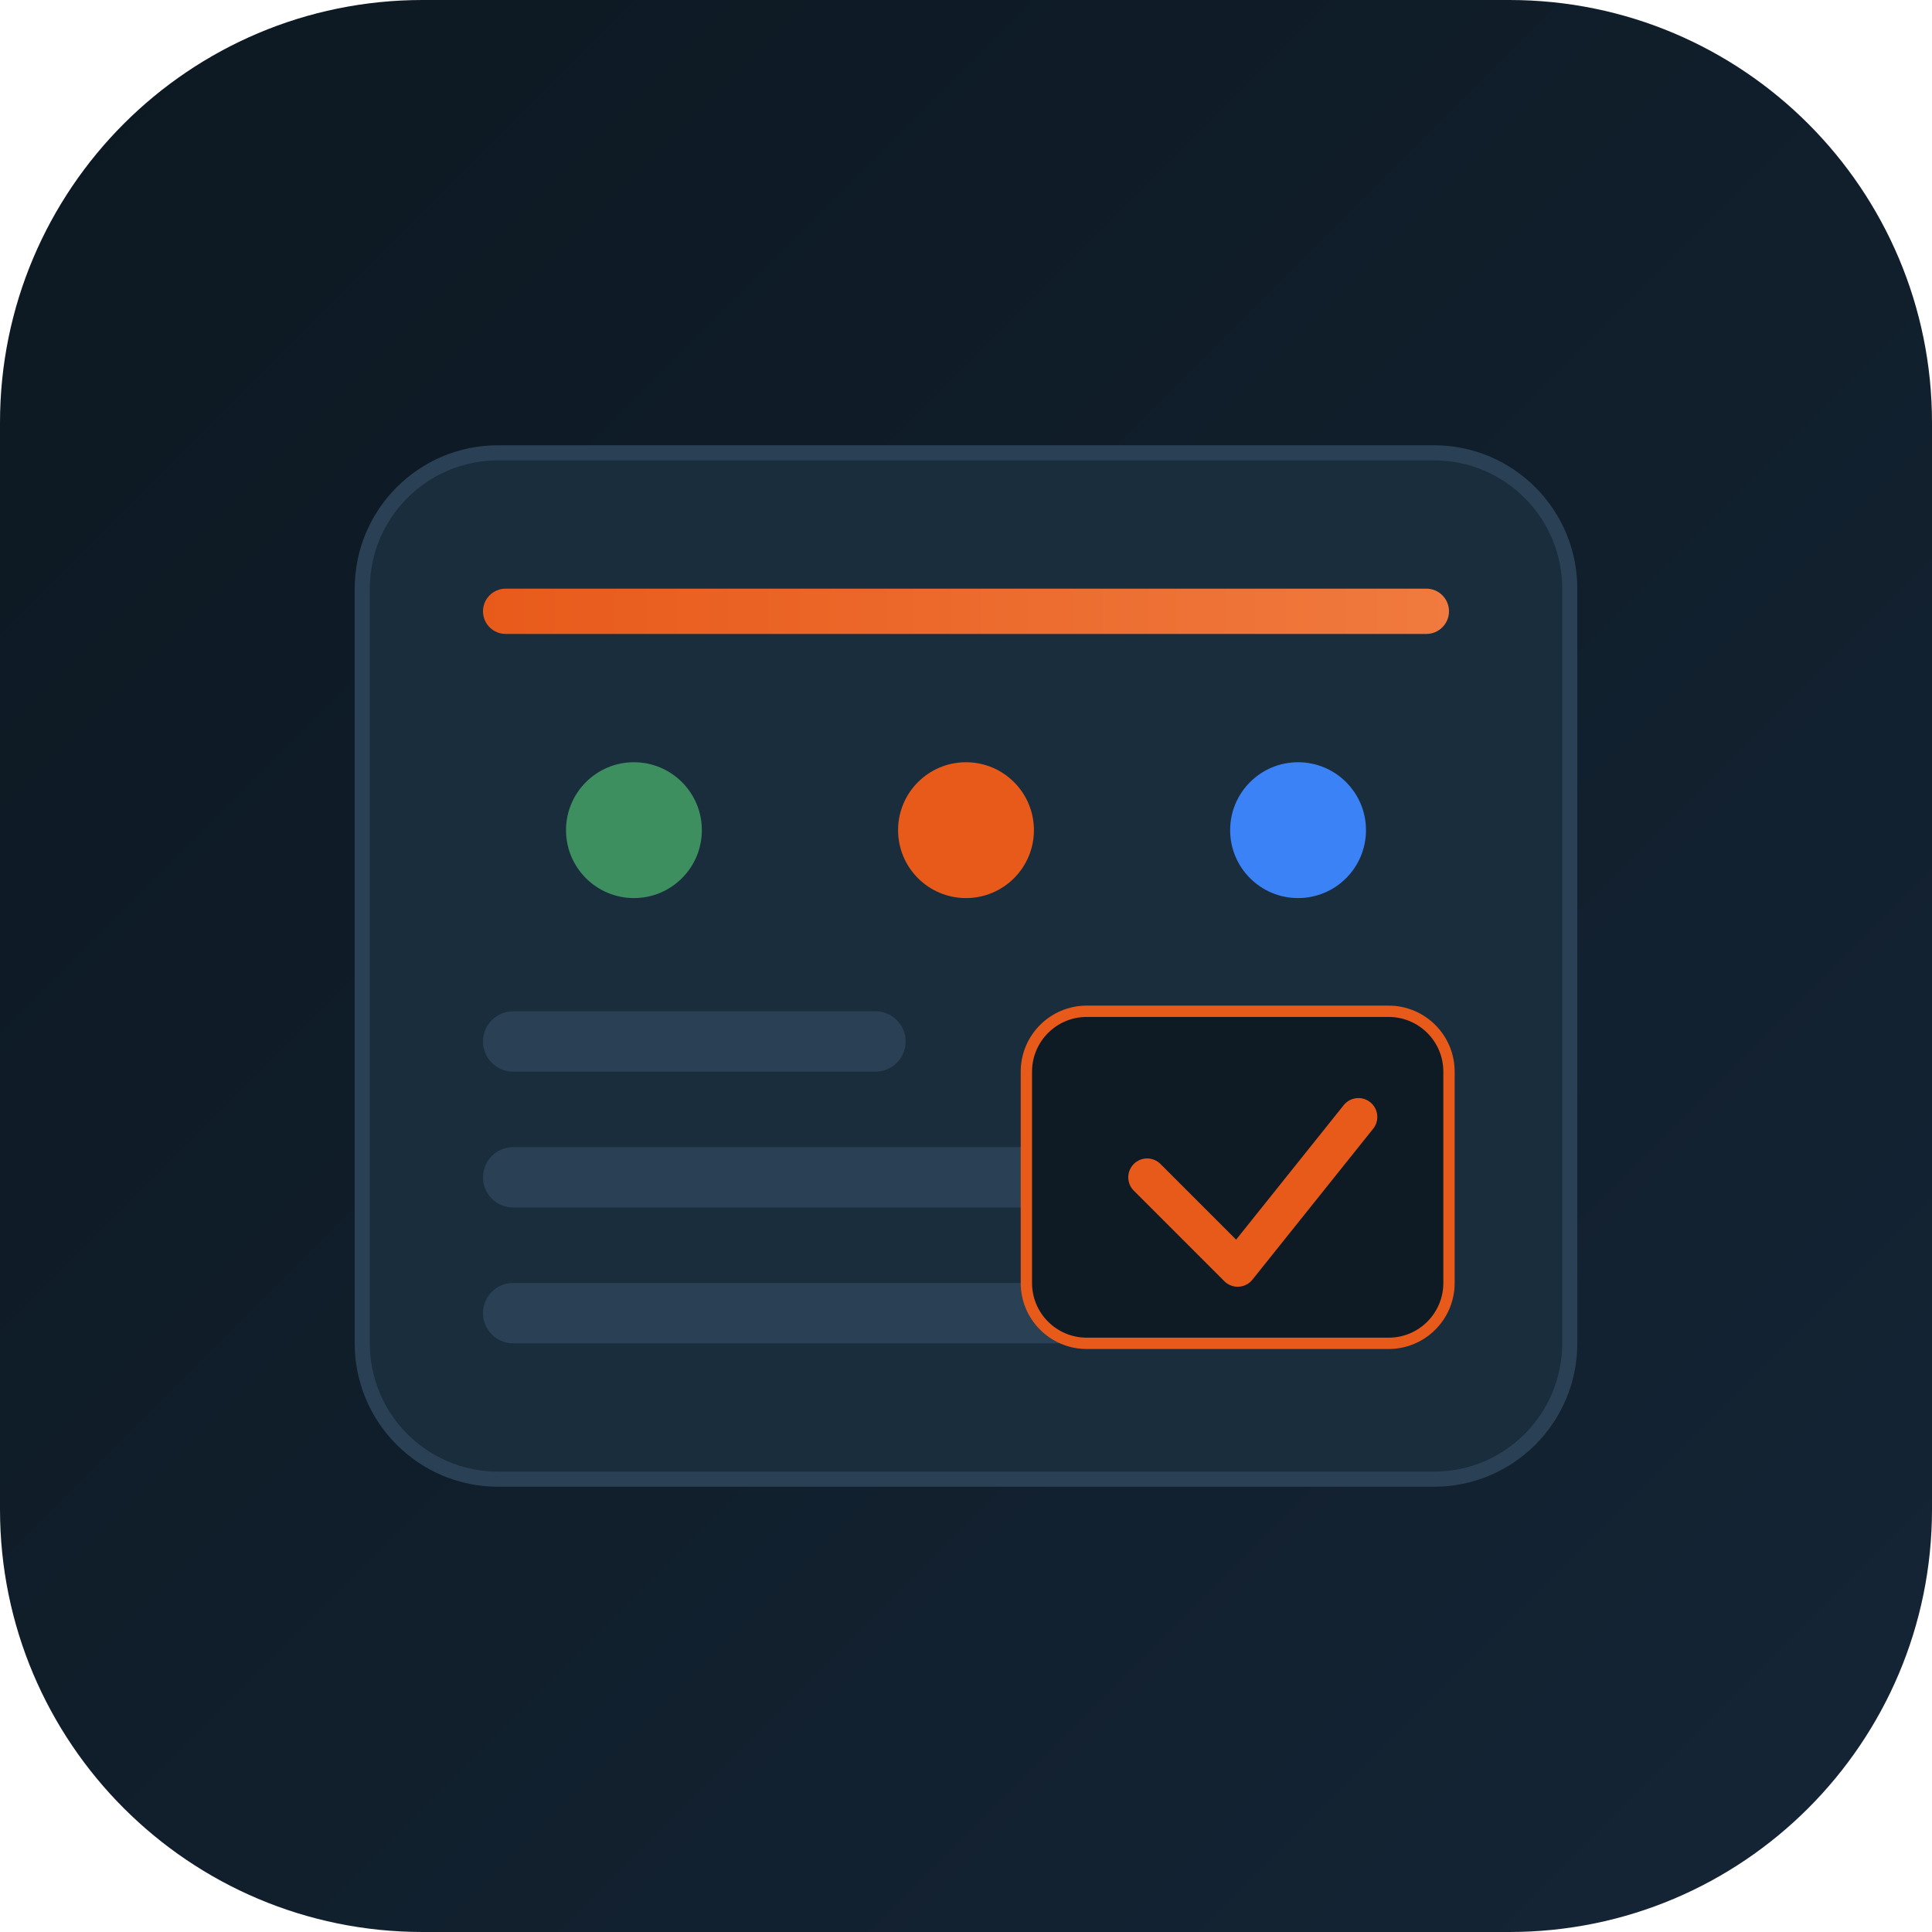
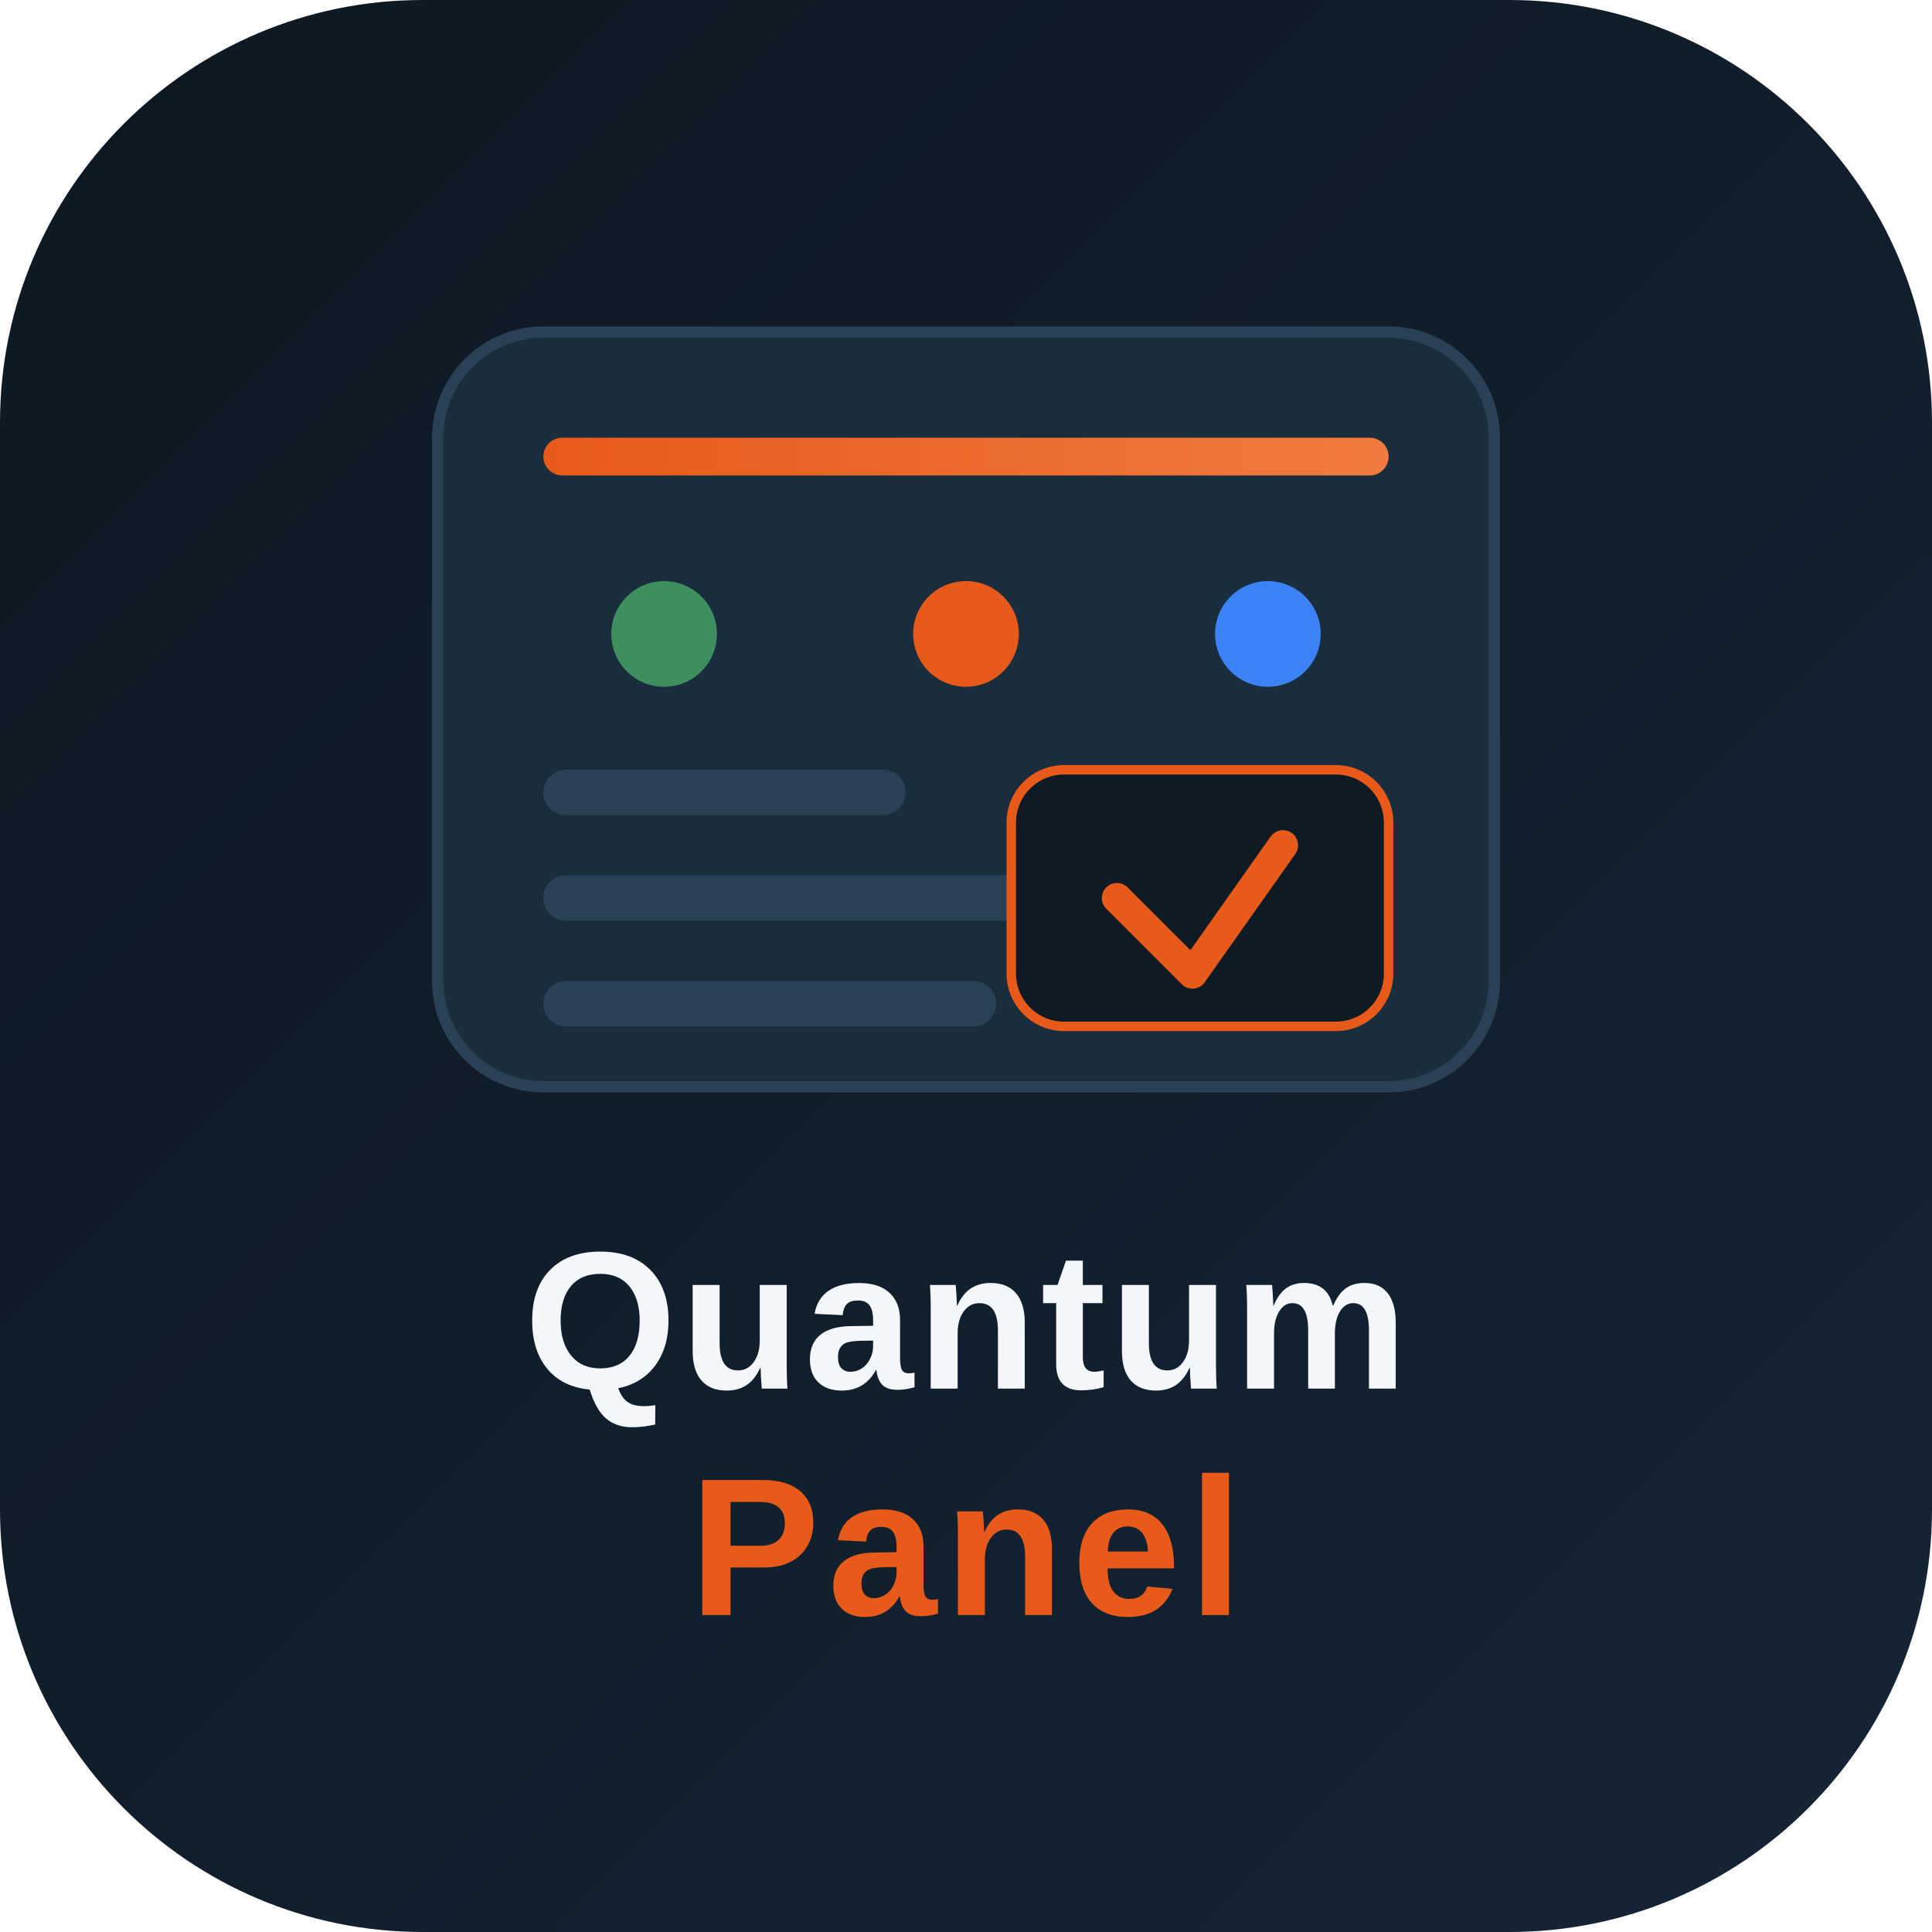
<svg xmlns="http://www.w3.org/2000/svg" viewBox="0 0 512 512" role="img" aria-label="Quantum Panel">
  <defs>
    <linearGradient id="bg" x1="0%" y1="0%" x2="100%" y2="100%">
      <stop offset="0%" stop-color="#0c1821" />
      <stop offset="100%" stop-color="#152536" />
    </linearGradient>
    <linearGradient id="accent" x1="0%" y1="0%" x2="100%" y2="0%">
      <stop offset="0%" stop-color="#e85a1a" />
      <stop offset="100%" stop-color="#f07a3f" />
    </linearGradient>
  </defs>
  <rect width="512" height="512" rx="112" fill="url(#bg)" />
-   <rect x="96" y="120" width="320" height="272" rx="36" fill="#1a2d3d" stroke="#2a4155" stroke-width="4" />
-   <rect x="128" y="156" width="256" height="12" rx="6" fill="url(#accent)" />
-   <circle cx="168" cy="220" r="18" fill="#3d8f5f" />
-   <circle cx="256" cy="220" r="18" fill="#e85a1a" />
-   <circle cx="344" cy="220" r="18" fill="#3b82f6" />
-   <rect x="128" y="268" width="112" height="16" rx="8" fill="#2a4155" />
-   <rect x="128" y="304" width="200" height="16" rx="8" fill="#2a4155" />
-   <rect x="128" y="340" width="160" height="16" rx="8" fill="#2a4155" />
-   <rect x="272" y="268" width="112" height="88" rx="16" fill="#0f1b24" stroke="#e85a1a" stroke-width="3" />
-   <path d="M304 312 L328 336 L360 296" fill="none" stroke="#e85a1a" stroke-width="10" stroke-linecap="round" stroke-linejoin="round" />
+   <rect x="116" y="88" width="280" height="200" rx="28" fill="#1a2d3d" stroke="#2a4155" stroke-width="3" />
+   <rect x="144" y="116" width="224" height="10" rx="5" fill="url(#accent)" />
+   <circle cx="176" cy="168" r="14" fill="#3d8f5f" />
+   <circle cx="256" cy="168" r="14" fill="#e85a1a" />
+   <circle cx="336" cy="168" r="14" fill="#3b82f6" />
+   <rect x="144" y="204" width="96" height="12" rx="6" fill="#2a4155" />
+   <rect x="144" y="232" width="152" height="12" rx="6" fill="#2a4155" />
+   <rect x="144" y="260" width="120" height="12" rx="6" fill="#2a4155" />
+   <rect x="268" y="204" width="100" height="68" rx="14" fill="#0f1b24" stroke="#e85a1a" stroke-width="2.5" />
+   <path d="M296 238 L316 258 L340 224" fill="none" stroke="#e85a1a" stroke-width="8" stroke-linecap="round" stroke-linejoin="round" />
+   <text x="256" y="368" text-anchor="middle" fill="#f4f7fa" font-family="Segoe UI, Helvetica Neue, Arial, sans-serif" font-size="52" font-weight="700" letter-spacing="1">Quantum</text>
+   <text x="256" y="428" text-anchor="middle" fill="#e85a1a" font-family="Segoe UI, Helvetica Neue, Arial, sans-serif" font-size="52" font-weight="700" letter-spacing="2">Panel</text>
</svg>
